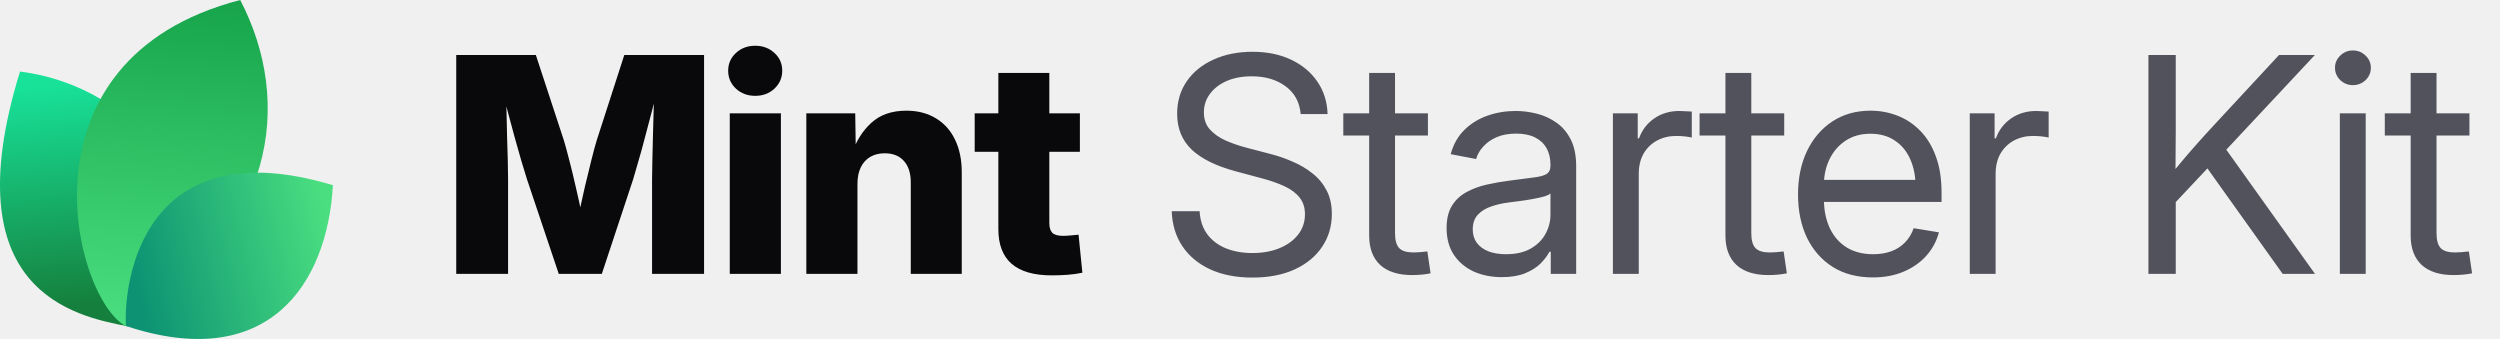
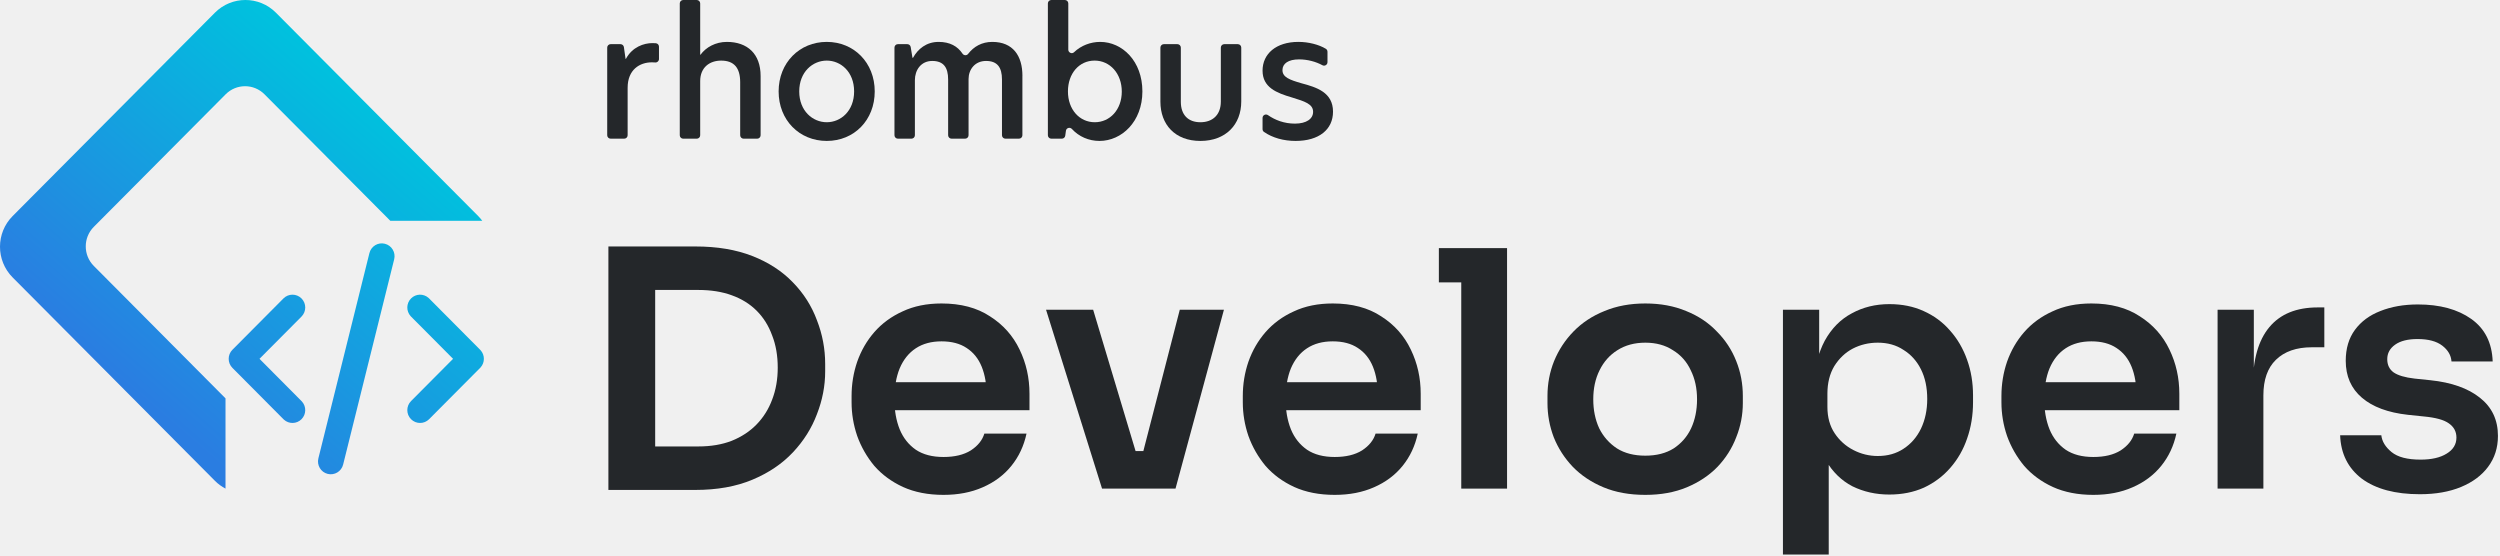
- <svg xmlns="http://www.w3.org/2000/svg" width="177" height="24" viewBox="0 0 177 24" fill="none">
-   <path d="M9.061 23.108C5.268 22.377 -3.391 20.627 1.417 5.064C9.634 6.099 16.973 14.064 9.061 23.108Z" fill="url(#paint0_linear_17557_2020)" />
-   <path d="M8.919 23.094C5.276 21.222 0.784 4.209 17.007 0C20.757 7.193 19.621 16.545 8.919 23.094Z" fill="url(#paint1_linear_17557_2020)" />
-   <path d="M8.914 23.079C8.735 19.882 10.159 9.085 23.57 13.111C23.181 20.123 18.984 26.418 8.914 23.079Z" fill="url(#paint2_linear_17557_2020)" />
-   <path d="M32.301 19.392V3.894H37.938L39.925 9.948C40.036 10.315 40.164 10.787 40.31 11.362C40.462 11.938 40.611 12.552 40.757 13.204C40.91 13.855 41.048 14.483 41.173 15.086C41.305 15.682 41.412 16.192 41.495 16.615H40.695C40.771 16.192 40.871 15.682 40.996 15.086C41.128 14.49 41.267 13.866 41.412 13.214C41.565 12.562 41.714 11.948 41.86 11.373C42.005 10.79 42.133 10.315 42.244 9.948L44.2 3.894H49.848V19.392H46.166V12.704C46.166 12.357 46.173 11.917 46.187 11.383C46.2 10.849 46.214 10.27 46.228 9.646C46.249 9.022 46.266 8.391 46.28 7.753C46.301 7.115 46.311 6.519 46.311 5.964H46.623C46.485 6.561 46.332 7.181 46.166 7.826C45.999 8.471 45.833 9.102 45.666 9.719C45.507 10.336 45.351 10.901 45.198 11.414C45.053 11.928 44.928 12.357 44.824 12.704L42.608 19.392H39.561L37.314 12.704C37.203 12.357 37.072 11.928 36.919 11.414C36.773 10.901 36.614 10.34 36.441 9.729C36.274 9.112 36.104 8.481 35.931 7.836C35.764 7.192 35.608 6.567 35.463 5.964H35.827C35.834 6.512 35.844 7.105 35.858 7.743C35.872 8.374 35.886 9.005 35.9 9.636C35.92 10.26 35.938 10.839 35.952 11.373C35.965 11.907 35.972 12.351 35.972 12.704V19.392H32.301ZM51.668 19.392V8.024H55.288V19.392H51.668ZM53.468 6.786C52.927 6.786 52.473 6.616 52.105 6.276C51.738 5.93 51.554 5.507 51.554 5.007C51.554 4.508 51.738 4.088 52.105 3.749C52.473 3.409 52.927 3.239 53.468 3.239C54.009 3.239 54.463 3.409 54.83 3.749C55.198 4.082 55.382 4.501 55.382 5.007C55.382 5.507 55.198 5.93 54.83 6.276C54.463 6.616 54.009 6.786 53.468 6.786ZM60.708 13.027V19.392H57.088V8.024H60.551L60.593 10.967H60.281C60.593 10.024 61.061 9.268 61.685 8.7C62.309 8.124 63.138 7.836 64.171 7.836C64.975 7.836 65.672 8.017 66.262 8.377C66.851 8.731 67.302 9.234 67.614 9.885C67.933 10.537 68.092 11.307 68.092 12.194V19.392H64.483V12.912C64.483 12.26 64.32 11.754 63.994 11.394C63.675 11.033 63.221 10.853 62.632 10.853C62.25 10.853 61.914 10.936 61.623 11.102C61.332 11.269 61.106 11.515 60.947 11.841C60.787 12.16 60.708 12.555 60.708 13.027ZM76.456 8.024V10.749H69.008V8.024H76.456ZM70.683 5.163H74.292V15.783C74.292 16.102 74.361 16.334 74.5 16.48C74.646 16.625 74.899 16.698 75.259 16.698C75.405 16.698 75.596 16.688 75.831 16.667C76.074 16.646 76.251 16.629 76.362 16.615L76.632 19.309C76.313 19.378 75.963 19.427 75.582 19.455C75.207 19.482 74.836 19.496 74.469 19.496C73.2 19.496 72.25 19.222 71.619 18.674C70.995 18.127 70.683 17.308 70.683 16.22V5.163Z" fill="#09090B" />
-   <path d="M88.667 19.652C87.523 19.652 86.528 19.458 85.682 19.07C84.843 18.681 84.188 18.137 83.716 17.437C83.245 16.736 82.992 15.908 82.957 14.951H84.933C84.968 15.596 85.148 16.14 85.474 16.584C85.8 17.021 86.24 17.354 86.795 17.582C87.35 17.804 87.974 17.915 88.667 17.915C89.388 17.915 90.026 17.801 90.581 17.572C91.143 17.343 91.583 17.024 91.902 16.615C92.228 16.199 92.391 15.717 92.391 15.169C92.391 14.698 92.266 14.306 92.017 13.994C91.767 13.675 91.413 13.408 90.956 13.193C90.498 12.978 89.954 12.787 89.323 12.621L87.502 12.132C86.123 11.765 85.082 11.255 84.382 10.603C83.689 9.944 83.342 9.095 83.342 8.055C83.342 7.174 83.571 6.404 84.028 5.746C84.486 5.087 85.117 4.577 85.921 4.217C86.726 3.849 87.645 3.666 88.678 3.666C89.718 3.666 90.63 3.853 91.413 4.227C92.204 4.602 92.824 5.122 93.275 5.787C93.726 6.446 93.965 7.209 93.993 8.076H92.089C92.013 7.23 91.656 6.574 91.018 6.11C90.387 5.638 89.586 5.403 88.615 5.403C87.95 5.403 87.36 5.513 86.847 5.735C86.341 5.957 85.946 6.262 85.661 6.651C85.377 7.032 85.235 7.469 85.235 7.961C85.235 8.447 85.377 8.849 85.661 9.168C85.946 9.48 86.317 9.74 86.774 9.948C87.232 10.149 87.724 10.319 88.251 10.457L89.884 10.884C90.439 11.023 90.977 11.206 91.496 11.435C92.023 11.657 92.495 11.934 92.911 12.267C93.334 12.593 93.67 12.995 93.92 13.474C94.17 13.945 94.294 14.504 94.294 15.149C94.294 16.015 94.066 16.788 93.608 17.468C93.157 18.148 92.512 18.681 91.673 19.07C90.834 19.458 89.832 19.652 88.667 19.652ZM101.097 8.024V9.594H95.106V8.024H101.097ZM96.937 5.163H98.767V16.521C98.767 17 98.865 17.347 99.059 17.562C99.26 17.77 99.6 17.874 100.078 17.874C100.21 17.874 100.366 17.867 100.546 17.853C100.733 17.832 100.903 17.815 101.056 17.801L101.285 19.351C101.097 19.392 100.886 19.423 100.65 19.444C100.414 19.465 100.189 19.475 99.974 19.475C98.996 19.475 98.244 19.236 97.717 18.758C97.197 18.272 96.937 17.579 96.937 16.677V5.163ZM106.33 19.621C105.595 19.621 104.932 19.489 104.343 19.226C103.754 18.955 103.285 18.564 102.939 18.05C102.592 17.53 102.419 16.896 102.419 16.147C102.419 15.495 102.547 14.965 102.804 14.556C103.06 14.146 103.403 13.828 103.833 13.599C104.263 13.363 104.742 13.186 105.269 13.068C105.796 12.95 106.333 12.857 106.881 12.787C107.574 12.69 108.132 12.617 108.555 12.569C108.978 12.52 109.287 12.441 109.481 12.33C109.675 12.212 109.772 12.014 109.772 11.737V11.654C109.772 11.203 109.679 10.815 109.492 10.489C109.311 10.163 109.041 9.91 108.68 9.729C108.32 9.549 107.872 9.459 107.338 9.459C106.805 9.459 106.34 9.546 105.945 9.719C105.556 9.892 105.241 10.118 104.998 10.395C104.755 10.665 104.593 10.953 104.509 11.258L102.71 10.915C102.897 10.222 103.22 9.65 103.677 9.199C104.135 8.748 104.679 8.412 105.31 8.19C105.941 7.968 106.607 7.857 107.307 7.857C107.8 7.857 108.295 7.92 108.795 8.044C109.301 8.169 109.765 8.381 110.188 8.679C110.611 8.97 110.951 9.369 111.208 9.875C111.464 10.374 111.593 11.005 111.593 11.768V19.392H109.793V17.822H109.7C109.568 18.085 109.363 18.359 109.086 18.643C108.809 18.921 108.444 19.153 107.994 19.34C107.543 19.527 106.988 19.621 106.33 19.621ZM106.621 17.998C107.321 17.998 107.904 17.867 108.368 17.603C108.84 17.333 109.19 16.986 109.419 16.563C109.654 16.133 109.772 15.682 109.772 15.211V13.692C109.703 13.769 109.554 13.841 109.325 13.911C109.096 13.973 108.829 14.032 108.524 14.088C108.226 14.143 107.921 14.192 107.609 14.233C107.304 14.275 107.033 14.309 106.798 14.337C106.354 14.393 105.938 14.49 105.549 14.628C105.168 14.76 104.86 14.954 104.624 15.211C104.388 15.467 104.27 15.811 104.27 16.241C104.27 16.615 104.367 16.934 104.561 17.198C104.762 17.461 105.04 17.662 105.393 17.801C105.747 17.933 106.156 17.998 106.621 17.998ZM114.193 19.392V8.024H115.951V9.792H116.045C116.253 9.209 116.61 8.741 117.116 8.388C117.622 8.034 118.219 7.857 118.905 7.857C119.058 7.857 119.217 7.864 119.384 7.878C119.55 7.885 119.682 7.892 119.779 7.899V9.74C119.716 9.719 119.578 9.695 119.363 9.667C119.155 9.639 118.922 9.625 118.666 9.625C118.174 9.625 117.726 9.733 117.324 9.948C116.922 10.163 116.603 10.471 116.367 10.874C116.138 11.276 116.024 11.758 116.024 12.319V19.392H114.193ZM126.322 8.024V9.594H120.33V8.024H126.322ZM122.161 5.163H123.992V16.521C123.992 17 124.089 17.347 124.283 17.562C124.484 17.77 124.824 17.874 125.302 17.874C125.434 17.874 125.59 17.867 125.77 17.853C125.958 17.832 126.127 17.815 126.28 17.801L126.509 19.351C126.322 19.392 126.11 19.423 125.874 19.444C125.639 19.465 125.413 19.475 125.198 19.475C124.221 19.475 123.468 19.236 122.941 18.758C122.421 18.272 122.161 17.579 122.161 16.677V5.163ZM132.604 19.642C131.502 19.642 130.555 19.396 129.765 18.903C128.974 18.404 128.364 17.714 127.934 16.834C127.511 15.946 127.3 14.927 127.3 13.775C127.3 12.611 127.511 11.584 127.934 10.697C128.364 9.802 128.964 9.102 129.734 8.596C130.51 8.089 131.408 7.836 132.428 7.836C133.1 7.836 133.738 7.954 134.341 8.19C134.952 8.426 135.489 8.783 135.954 9.261C136.425 9.74 136.793 10.343 137.056 11.071C137.327 11.792 137.462 12.645 137.462 13.63V14.296H128.433V12.735H136.463L135.631 13.297C135.631 12.541 135.506 11.876 135.257 11.3C135.007 10.725 134.643 10.277 134.165 9.958C133.686 9.632 133.107 9.469 132.428 9.469C131.748 9.469 131.162 9.632 130.67 9.958C130.177 10.284 129.796 10.725 129.526 11.279C129.262 11.827 129.13 12.441 129.13 13.12V14.046C129.13 14.864 129.273 15.572 129.557 16.168C129.841 16.757 130.243 17.211 130.763 17.53C131.283 17.842 131.901 17.998 132.615 17.998C133.093 17.998 133.523 17.929 133.905 17.79C134.293 17.645 134.619 17.433 134.882 17.156C135.153 16.879 135.354 16.546 135.486 16.157L137.275 16.449C137.108 17.08 136.81 17.634 136.38 18.113C135.95 18.591 135.413 18.966 134.768 19.236C134.123 19.507 133.402 19.642 132.604 19.642ZM139.459 19.392V8.024H141.217V9.792H141.311C141.519 9.209 141.876 8.741 142.382 8.388C142.888 8.034 143.485 7.857 144.171 7.857C144.324 7.857 144.483 7.864 144.649 7.878C144.816 7.885 144.948 7.892 145.045 7.899V9.74C144.982 9.719 144.844 9.695 144.629 9.667C144.421 9.639 144.188 9.625 143.932 9.625C143.439 9.625 142.992 9.733 142.59 9.948C142.188 10.163 141.869 10.471 141.633 10.874C141.404 11.276 141.29 11.758 141.29 12.319V19.392H139.459ZM153.429 14.961V12.715C153.783 12.257 154.136 11.82 154.49 11.404C154.844 10.981 155.204 10.565 155.572 10.156C155.939 9.74 156.314 9.327 156.695 8.918L161.355 3.894H163.893L157.277 10.967H157.184L153.429 14.961ZM152.108 19.392V3.894H154.043V9.241L154.022 12.559L154.043 13.505V19.392H152.108ZM161.615 19.392L155.967 11.477L157.173 9.969L163.903 19.392H161.615ZM165.661 19.392V8.024H167.492V19.392H165.661ZM166.587 6.027C166.24 6.027 165.942 5.909 165.692 5.673C165.443 5.43 165.318 5.139 165.318 4.799C165.318 4.459 165.443 4.172 165.692 3.936C165.942 3.693 166.24 3.572 166.587 3.572C166.934 3.572 167.232 3.693 167.482 3.936C167.731 4.172 167.856 4.459 167.856 4.799C167.856 5.139 167.731 5.43 167.482 5.673C167.232 5.909 166.934 6.027 166.587 6.027ZM174.836 8.024V9.594H168.844V8.024H174.836ZM170.675 5.163H172.506V16.521C172.506 17 172.603 17.347 172.797 17.562C172.998 17.77 173.338 17.874 173.816 17.874C173.948 17.874 174.104 17.867 174.284 17.853C174.472 17.832 174.641 17.815 174.794 17.801L175.023 19.351C174.836 19.392 174.624 19.423 174.388 19.444C174.153 19.465 173.927 19.475 173.712 19.475C172.735 19.475 171.982 19.236 171.455 18.758C170.935 18.272 170.675 17.579 170.675 16.677V5.163Z" fill="#52525C" />
+ <svg xmlns="http://www.w3.org/2000/svg" width="527" height="117" viewBox="0 0 527 117" fill="none">
+   <g clip-path="url(#clip0_3_197)">
+     <path d="M77.874 53.35C78.234 51.901 79.694 51.02 81.135 51.383C82.576 51.745 83.452 53.213 83.092 54.662L72.333 97.929C71.973 99.378 70.513 100.259 69.072 99.896C67.631 99.534 66.755 98.066 67.115 96.617L77.874 53.35ZM59.753 62.91C60.803 61.854 62.507 61.854 63.557 62.91C64.608 63.966 64.608 65.679 63.557 66.735L59.129 71.187L54.701 75.639L63.557 84.544L63.653 84.645C64.606 85.707 64.575 87.346 63.557 88.369C62.54 89.392 60.91 89.424 59.854 88.465L59.753 88.369L48.995 77.552C47.944 76.496 47.944 74.783 48.995 73.727L59.753 62.91ZM86.65 62.91C87.667 61.887 89.297 61.855 90.353 62.814L90.454 62.91L101.212 73.727L101.308 73.828C102.231 74.856 102.231 76.423 101.308 77.451L101.212 77.552L90.454 88.369C89.403 89.425 87.7 89.425 86.65 88.369C85.599 87.312 85.599 85.6 86.65 84.544L95.506 75.639L86.65 66.735L86.554 66.634C85.6 65.572 85.632 63.933 86.65 62.91Z" fill="url(#paint0_linear_3_197)" />
+     <path d="M45.297 2.681C48.852 -0.894 54.616 -0.894 58.171 2.681L100.802 45.542C101.119 45.861 101.407 46.197 101.667 46.548H82.282L55.758 19.881C53.495 17.606 49.828 17.606 47.565 19.881L19.774 47.822C17.511 50.097 17.511 53.785 19.774 56.059L47.539 83.975V103C46.732 102.579 45.974 102.028 45.297 101.347L2.666 58.486C-0.889 54.911 -0.889 49.116 2.666 45.542L45.297 2.681Z" fill="url(#paint1_linear_3_197)" />
+     <path d="M510.108 104.181C504.922 104.181 500.848 103.092 497.885 100.916C494.968 98.694 493.44 95.638 493.301 91.749H501.982C502.121 93.046 502.839 94.226 504.135 95.291C505.431 96.356 507.469 96.888 510.246 96.888C512.561 96.888 514.39 96.472 515.733 95.638C517.122 94.805 517.816 93.671 517.816 92.236C517.816 90.986 517.284 89.99 516.219 89.249C515.2 88.508 513.441 88.022 510.941 87.791L507.607 87.444C503.394 86.981 500.153 85.777 497.885 83.832C495.616 81.888 494.482 79.295 494.482 76.054C494.482 73.462 495.13 71.285 496.426 69.526C497.723 67.767 499.505 66.447 501.774 65.568C504.089 64.642 506.728 64.179 509.691 64.179C514.321 64.179 518.071 65.197 520.941 67.234C523.812 69.272 525.317 72.258 525.456 76.193H516.775C516.682 74.897 516.034 73.786 514.83 72.86C513.626 71.934 511.89 71.471 509.621 71.471C507.584 71.471 506.01 71.864 504.899 72.651C503.788 73.438 503.232 74.457 503.232 75.707C503.232 76.911 503.672 77.837 504.552 78.485C505.478 79.133 506.959 79.573 508.996 79.804L512.33 80.152C516.775 80.615 520.247 81.841 522.747 83.832C525.293 85.823 526.567 88.508 526.567 91.888C526.567 94.388 525.872 96.564 524.483 98.416C523.141 100.222 521.242 101.634 518.789 102.653C516.335 103.671 513.441 104.181 510.108 104.181Z" fill="#24272A" />
+     <path d="M467.467 103V65.29H475.107V81.263H474.898C474.898 75.846 476.056 71.749 478.371 68.971C480.686 66.193 484.089 64.804 488.579 64.804H489.968V73.207H487.329C484.089 73.207 481.565 74.087 479.76 75.846C478 77.559 477.121 80.059 477.121 83.346V103H467.467Z" fill="#24272A" />
+     <path d="M441.277 104.32C438.037 104.32 435.189 103.764 432.735 102.653C430.328 101.542 428.314 100.06 426.694 98.208C425.119 96.31 423.916 94.204 423.082 91.889C422.295 89.574 421.902 87.213 421.902 84.805V83.486C421.902 80.985 422.295 78.578 423.082 76.263C423.916 73.902 425.119 71.818 426.694 70.013C428.314 68.161 430.305 66.702 432.666 65.637C435.027 64.526 437.759 63.971 440.861 63.971C444.935 63.971 448.338 64.874 451.07 66.679C453.847 68.439 455.931 70.777 457.32 73.693C458.709 76.564 459.403 79.666 459.403 82.999V86.472H425.999V80.569H453.361L450.375 83.486C450.375 81.078 450.028 79.018 449.333 77.305C448.639 75.592 447.574 74.272 446.139 73.346C444.75 72.42 442.991 71.957 440.861 71.957C438.731 71.957 436.925 72.443 435.444 73.416C433.962 74.388 432.828 75.8 432.041 77.652C431.3 79.457 430.93 81.633 430.93 84.18C430.93 86.541 431.3 88.648 432.041 90.5C432.782 92.305 433.916 93.741 435.444 94.805C436.972 95.824 438.916 96.333 441.277 96.333C443.639 96.333 445.56 95.87 447.042 94.944C448.523 93.972 449.472 92.791 449.889 91.403H458.778C458.223 93.995 457.158 96.264 455.584 98.208C454.01 100.153 451.996 101.658 449.542 102.722C447.134 103.787 444.379 104.32 441.277 104.32Z" fill="#24272A" />
+     <path d="M375.843 116.89V65.29H383.482V81.541L382.301 81.471C382.486 77.629 383.274 74.411 384.662 71.818C386.098 69.225 387.996 67.304 390.357 66.054C392.718 64.758 395.357 64.109 398.274 64.109C400.96 64.109 403.367 64.596 405.497 65.568C407.673 66.54 409.525 67.906 411.053 69.665C412.627 71.424 413.83 73.485 414.664 75.846C415.497 78.161 415.914 80.661 415.914 83.346V84.805C415.914 87.536 415.497 90.083 414.664 92.444C413.877 94.759 412.696 96.819 411.122 98.625C409.594 100.384 407.742 101.773 405.566 102.792C403.39 103.764 400.96 104.25 398.274 104.25C395.45 104.25 392.857 103.671 390.496 102.514C388.181 101.31 386.306 99.481 384.871 97.028C383.436 94.527 382.625 91.31 382.44 87.374L385.496 92.027V116.89H375.843ZM395.844 96.125C397.927 96.125 399.733 95.615 401.26 94.597C402.835 93.578 404.062 92.166 404.941 90.361C405.821 88.509 406.261 86.425 406.261 84.11C406.261 81.703 405.821 79.619 404.941 77.86C404.062 76.101 402.835 74.735 401.26 73.763C399.733 72.744 397.927 72.235 395.844 72.235C393.945 72.235 392.186 72.651 390.566 73.485C388.991 74.318 387.695 75.545 386.676 77.165C385.704 78.786 385.218 80.731 385.218 82.999V85.777C385.218 87.953 385.727 89.805 386.746 91.333C387.764 92.861 389.084 94.041 390.704 94.875C392.325 95.708 394.038 96.125 395.844 96.125Z" fill="#24272A" />
+     <path d="M346.834 104.32C343.5 104.32 340.56 103.787 338.014 102.722C335.467 101.658 333.315 100.222 331.555 98.417C329.796 96.565 328.453 94.481 327.527 92.166C326.648 89.852 326.208 87.444 326.208 84.944V83.486C326.208 80.893 326.671 78.439 327.597 76.124C328.569 73.763 329.935 71.679 331.694 69.874C333.5 68.022 335.676 66.587 338.222 65.568C340.769 64.503 343.639 63.971 346.834 63.971C350.028 63.971 352.899 64.503 355.445 65.568C357.992 66.587 360.144 68.022 361.904 69.874C363.709 71.679 365.075 73.763 366.001 76.124C366.927 78.439 367.39 80.893 367.39 83.486V84.944C367.39 87.444 366.927 89.852 366.001 92.166C365.122 94.481 363.802 96.565 362.043 98.417C360.283 100.222 358.13 101.658 355.584 102.722C353.038 103.787 350.121 104.32 346.834 104.32ZM346.834 96.055C349.195 96.055 351.186 95.546 352.806 94.528C354.427 93.463 355.654 92.051 356.487 90.291C357.32 88.486 357.737 86.449 357.737 84.18C357.737 81.865 357.297 79.828 356.417 78.069C355.584 76.263 354.334 74.851 352.667 73.832C351.047 72.767 349.102 72.235 346.834 72.235C344.565 72.235 342.597 72.767 340.931 73.832C339.31 74.851 338.06 76.263 337.18 78.069C336.301 79.828 335.861 81.865 335.861 84.18C335.861 86.449 336.278 88.486 337.111 90.291C337.991 92.051 339.241 93.463 340.861 94.528C342.482 95.546 344.472 96.055 346.834 96.055Z" fill="#24272A" />
+     <path d="M308.034 103V52.303H317.687V103H308.034ZM303.312 59.526V52.303H317.687V59.526H303.312Z" fill="#24272A" />
+     <path d="M281.358 104.32C278.117 104.32 275.27 103.764 272.816 102.653C270.409 101.542 268.395 100.06 266.774 98.208C265.2 96.31 263.996 94.204 263.163 91.889C262.376 89.574 261.982 87.213 261.982 84.805V83.486C261.982 80.985 262.376 78.578 263.163 76.263C263.996 73.902 265.2 71.818 266.774 70.013C268.395 68.161 270.386 66.702 272.747 65.637C275.108 64.526 277.84 63.971 280.942 63.971C285.016 63.971 288.419 64.874 291.15 66.679C293.928 68.439 296.012 70.777 297.401 73.693C298.79 76.564 299.484 79.666 299.484 82.999V86.472H266.08V80.569H293.442L290.456 83.486C290.456 81.078 290.109 79.018 289.414 77.305C288.72 75.592 287.655 74.272 286.22 73.346C284.831 72.42 283.071 71.957 280.942 71.957C278.812 71.957 277.006 72.443 275.525 73.416C274.043 74.388 272.909 75.8 272.122 77.652C271.381 79.457 271.011 81.633 271.011 84.18C271.011 86.541 271.381 88.648 272.122 90.5C272.862 92.305 273.997 93.741 275.525 94.805C277.052 95.824 278.997 96.333 281.358 96.333C283.719 96.333 285.641 95.87 287.122 94.944C288.604 93.972 289.553 92.791 289.97 91.403H298.859C298.303 93.995 297.239 96.264 295.664 98.208C294.09 100.153 292.076 101.658 289.622 102.722C287.215 103.787 284.46 104.32 281.358 104.32Z" fill="#24272A" />
+     <path d="M232.31 103L220.504 65.29H230.435L241.755 103H232.31ZM235.157 103V95.083H245.366V103H235.157ZM238.977 103L248.699 65.29H258.005L247.797 103H238.977Z" fill="#24272A" />
+     <path d="M198.889 104.32C195.648 104.32 192.801 103.764 190.347 102.653C187.94 101.542 185.926 100.06 184.305 98.208C182.731 96.31 181.527 94.204 180.694 91.889C179.907 89.574 179.513 87.213 179.513 84.805V83.486C179.513 80.985 179.907 78.578 180.694 76.263C181.527 73.902 182.731 71.818 184.305 70.013C185.926 68.161 187.917 66.702 190.278 65.637C192.639 64.526 195.371 63.971 198.473 63.971C202.547 63.971 205.95 64.874 208.681 66.679C211.459 68.439 213.543 70.777 214.932 73.693C216.321 76.564 217.015 79.666 217.015 82.999V86.472H183.611V80.569H210.973L207.987 83.486C207.987 81.078 207.64 79.018 206.945 77.305C206.251 75.592 205.186 74.272 203.751 73.346C202.362 72.42 200.602 71.957 198.473 71.957C196.343 71.957 194.537 72.443 193.056 73.416C191.574 74.388 190.44 75.8 189.653 77.652C188.912 79.457 188.542 81.633 188.542 84.18C188.542 86.541 188.912 88.648 189.653 90.5C190.394 92.305 191.528 93.741 193.056 94.805C194.584 95.824 196.528 96.333 198.889 96.333C201.251 96.333 203.172 95.87 204.653 94.944C206.135 93.972 207.084 92.791 207.501 91.403H216.39C215.834 93.995 214.77 96.264 213.195 98.208C211.621 100.153 209.607 101.658 207.154 102.722C204.746 103.787 201.991 104.32 198.889 104.32Z" fill="#24272A" />
+     <path d="M136.723 103.278V94.111H147.209C149.848 94.111 152.187 93.717 154.224 92.93C156.307 92.097 158.066 90.939 159.502 89.458C160.937 87.976 162.025 86.24 162.766 84.249C163.553 82.212 163.946 79.967 163.946 77.513C163.946 74.966 163.553 72.698 162.766 70.707C162.025 68.67 160.937 66.934 159.502 65.498C158.066 64.063 156.307 62.975 154.224 62.234C152.187 61.493 149.848 61.123 147.209 61.123H136.723V51.956H146.584C151.168 51.956 155.173 52.627 158.599 53.97C162.025 55.313 164.872 57.165 167.141 59.526C169.409 61.841 171.099 64.503 172.211 67.512C173.368 70.475 173.947 73.554 173.947 76.749V78.277C173.947 81.332 173.368 84.342 172.211 87.305C171.099 90.268 169.409 92.953 167.141 95.361C164.872 97.768 162.025 99.69 158.599 101.125C155.173 102.56 151.168 103.278 146.584 103.278H136.723ZM128.25 103.278V51.956H138.112V103.278H128.25Z" fill="#24272A" />
+     <path d="M128.725 9.307H130.8C131.16 9.307 131.467 9.574 131.518 9.931L131.868 12.408H131.941C133.292 9.889 135.736 9.087 137.525 9.087C137.788 9.087 138.025 9.096 138.245 9.112C138.622 9.141 138.913 9.457 138.913 9.835V12.443C138.913 12.865 138.554 13.201 138.133 13.166C137.896 13.147 137.656 13.139 137.415 13.139C134.86 13.139 132.306 14.671 132.306 18.504V28.509C132.306 28.91 131.982 29.234 131.581 29.234H128.725C128.324 29.234 128 28.91 128 28.509V10.032C128 9.631 128.324 9.307 128.725 9.307Z" fill="#24272A" />
+     <path d="M147.599 11.533H147.672C148.804 9.964 150.849 8.833 153.219 8.833C157.563 8.833 160.337 11.352 160.337 16.024V28.511C160.337 28.911 160.013 29.236 159.612 29.236H156.756C156.355 29.236 156.031 28.911 156.031 28.511V17.338C156.031 14.272 154.717 12.776 152.016 12.776C149.607 12.776 147.601 14.2 147.601 17.084V28.512C147.601 28.913 147.277 29.237 146.876 29.237H144.02C143.619 29.237 143.295 28.913 143.295 28.512V0.725C143.295 0.324 143.619 -6.10352e-05 144.02 -6.10352e-05H146.876C147.277 -6.10352e-05 147.601 0.324 147.601 0.725V11.533H147.599Z" fill="#24272A" />
+     <path d="M164.134 19.27C164.134 13.21 168.549 8.831 174.281 8.831C180.013 8.831 184.392 13.21 184.392 19.27C184.392 25.329 180.049 29.708 174.281 29.708C168.513 29.708 164.134 25.329 164.134 19.27ZM180.048 19.27C180.048 15.145 177.238 12.773 174.281 12.773C171.325 12.773 168.478 15.145 168.478 19.27C168.478 23.394 171.325 25.767 174.281 25.767C177.238 25.767 180.048 23.394 180.048 19.27Z" fill="#24272A" />
+     <path d="M215.522 15.985V28.509C215.522 28.91 215.198 29.234 214.797 29.234H211.942C211.541 29.234 211.217 28.91 211.217 28.509V16.752C211.217 14.197 210.232 12.848 207.859 12.848C205.487 12.848 204.172 14.673 204.172 16.679V28.509C204.172 28.91 203.848 29.234 203.447 29.234H200.592C200.191 29.234 199.866 28.91 199.866 28.509V16.752C199.866 14.197 198.882 12.848 196.509 12.848C194.136 12.848 192.859 14.782 192.859 16.899V28.509C192.859 28.91 192.534 29.234 192.134 29.234H189.278C188.877 29.234 188.553 28.91 188.553 28.509V10.032C188.553 9.631 188.877 9.307 189.278 9.307H191.258C191.614 9.307 191.917 9.565 191.975 9.915L192.35 12.19H192.459C193.481 10.329 195.27 8.833 197.862 8.833C200.24 8.833 201.852 9.748 202.894 11.305C203.172 11.718 203.768 11.758 204.073 11.366C205.272 9.816 206.967 8.833 209.177 8.833C213.521 8.833 215.528 11.753 215.528 15.987L215.522 15.985Z" fill="#24272A" />
+     <path d="M225.196 10.466C225.196 11.103 225.963 11.444 226.419 11.003C227.859 9.612 229.885 8.833 231.911 8.833C236.582 8.833 240.817 12.884 240.817 19.271C240.817 25.659 236.438 29.71 231.766 29.71C229.507 29.71 227.43 28.791 225.959 27.189C225.539 26.732 224.781 26.956 224.697 27.569L224.554 28.608C224.505 28.967 224.197 29.234 223.836 29.234H221.617C221.216 29.234 220.892 28.91 220.892 28.509V0.725C220.892 0.324 221.216 -6.10352e-05 221.617 -6.10352e-05H224.472C224.873 -6.10352e-05 225.197 0.324 225.197 0.725V10.466H225.196ZM225.122 19.27C225.122 23.101 227.568 25.767 230.779 25.767C233.99 25.767 236.473 23.103 236.473 19.306C236.473 15.509 233.99 12.773 230.743 12.773C227.495 12.773 225.122 15.473 225.122 19.27Z" fill="#24272A" />
+     <path d="M244.614 21.424V10.032C244.614 9.631 244.938 9.307 245.339 9.307H248.194C248.595 9.307 248.919 9.631 248.919 10.032V21.461C248.919 24.198 250.452 25.768 253.044 25.768C255.636 25.768 257.351 24.199 257.351 21.424V10.032C257.351 9.631 257.676 9.307 258.077 9.307H260.932C261.333 9.307 261.657 9.631 261.657 10.032V21.387C261.657 26.279 258.373 29.71 253.044 29.71C247.715 29.71 244.614 26.279 244.614 21.424Z" fill="#24272A" />
+     <path d="M279.834 10.906V13.107C279.834 13.655 279.248 14.014 278.769 13.752C277.402 13.005 275.636 12.518 273.848 12.518C271.585 12.518 270.344 13.393 270.344 14.781C270.344 16.276 271.839 16.826 274.358 17.554C277.496 18.395 281 19.453 281 23.541C281 27.301 278.043 29.708 273.117 29.708C270.596 29.708 268.238 29.054 266.446 27.81C266.254 27.677 266.146 27.454 266.146 27.222V24.862C266.146 24.273 266.807 23.936 267.291 24.271C268.801 25.315 270.704 26.059 272.971 26.059C275.416 26.059 276.802 25.038 276.802 23.577C276.802 21.935 275.087 21.388 272.35 20.547C269.102 19.599 266.146 18.431 266.146 14.891C266.146 11.35 268.993 8.831 273.701 8.831C275.826 8.831 278.014 9.393 279.485 10.283C279.701 10.414 279.832 10.651 279.832 10.904L279.834 10.906Z" fill="#24272A" />
+   </g>
  <defs>
-     <linearGradient id="paint0_linear_17557_2020" x1="3.776" y1="5.916" x2="5.232" y2="21.559" gradientUnits="userSpaceOnUse">
-       <stop stop-color="#18E299" />
-       <stop offset="1" stop-color="#15803D" />
+     <linearGradient id="paint0_linear_3_197" x1="27.75" y1="82.198" x2="79.443" y2="22.526" gradientUnits="userSpaceOnUse">
+       <stop stop-color="#2A7DE1" />
+       <stop offset="1" stop-color="#00C1DE" />
    </linearGradient>
-     <linearGradient id="paint1_linear_17557_2020" x1="12.171" y1="-0.718" x2="10.19" y2="22.983" gradientUnits="userSpaceOnUse">
-       <stop stop-color="#16A34A" />
-       <stop offset="1" stop-color="#4ADE80" />
+     <linearGradient id="paint1_linear_3_197" x1="27.75" y1="82.198" x2="79.443" y2="22.526" gradientUnits="userSpaceOnUse">
+       <stop stop-color="#2A7DE1" />
+       <stop offset="1" stop-color="#00C1DE" />
    </linearGradient>
-     <linearGradient id="paint2_linear_17557_2020" x1="23.133" y1="15.353" x2="9.338" y2="18.52" gradientUnits="userSpaceOnUse">
-       <stop stop-color="#4ADE80" />
-       <stop offset="1" stop-color="#0D9373" />
-     </linearGradient>
+     <clipPath id="clip0_3_197">
+       <rect width="527" height="117" fill="white" />
+     </clipPath>
  </defs>
</svg>
